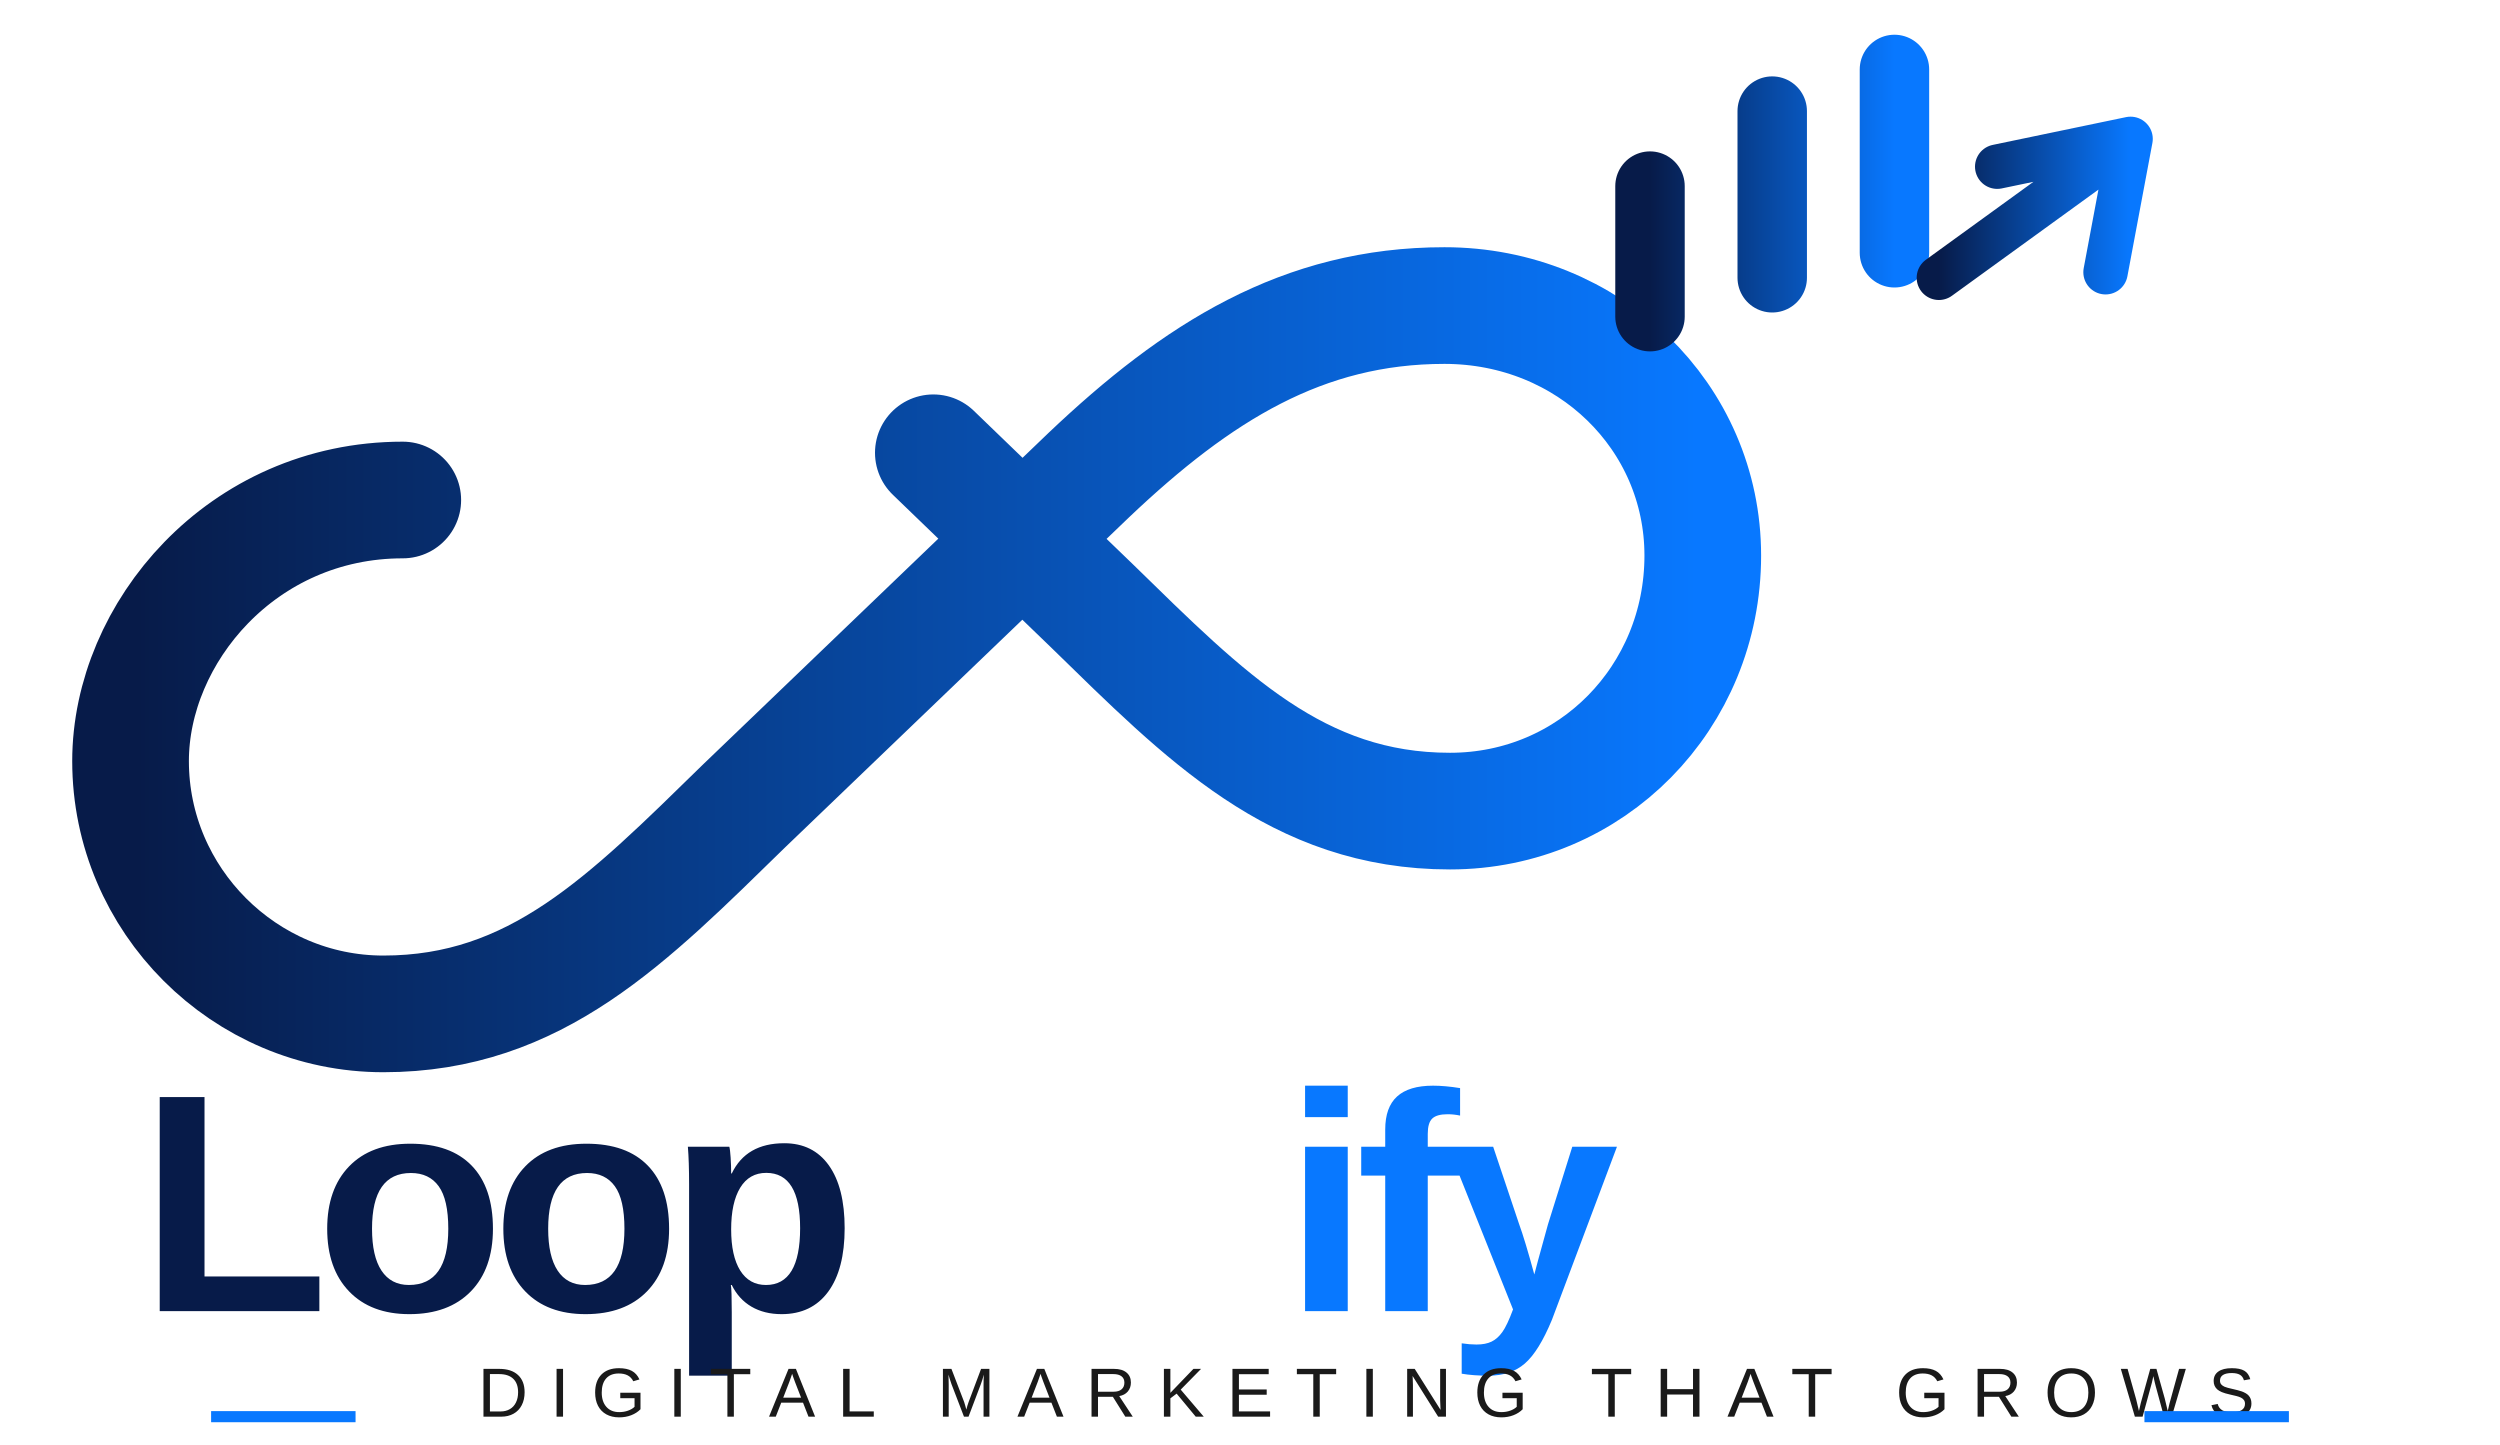
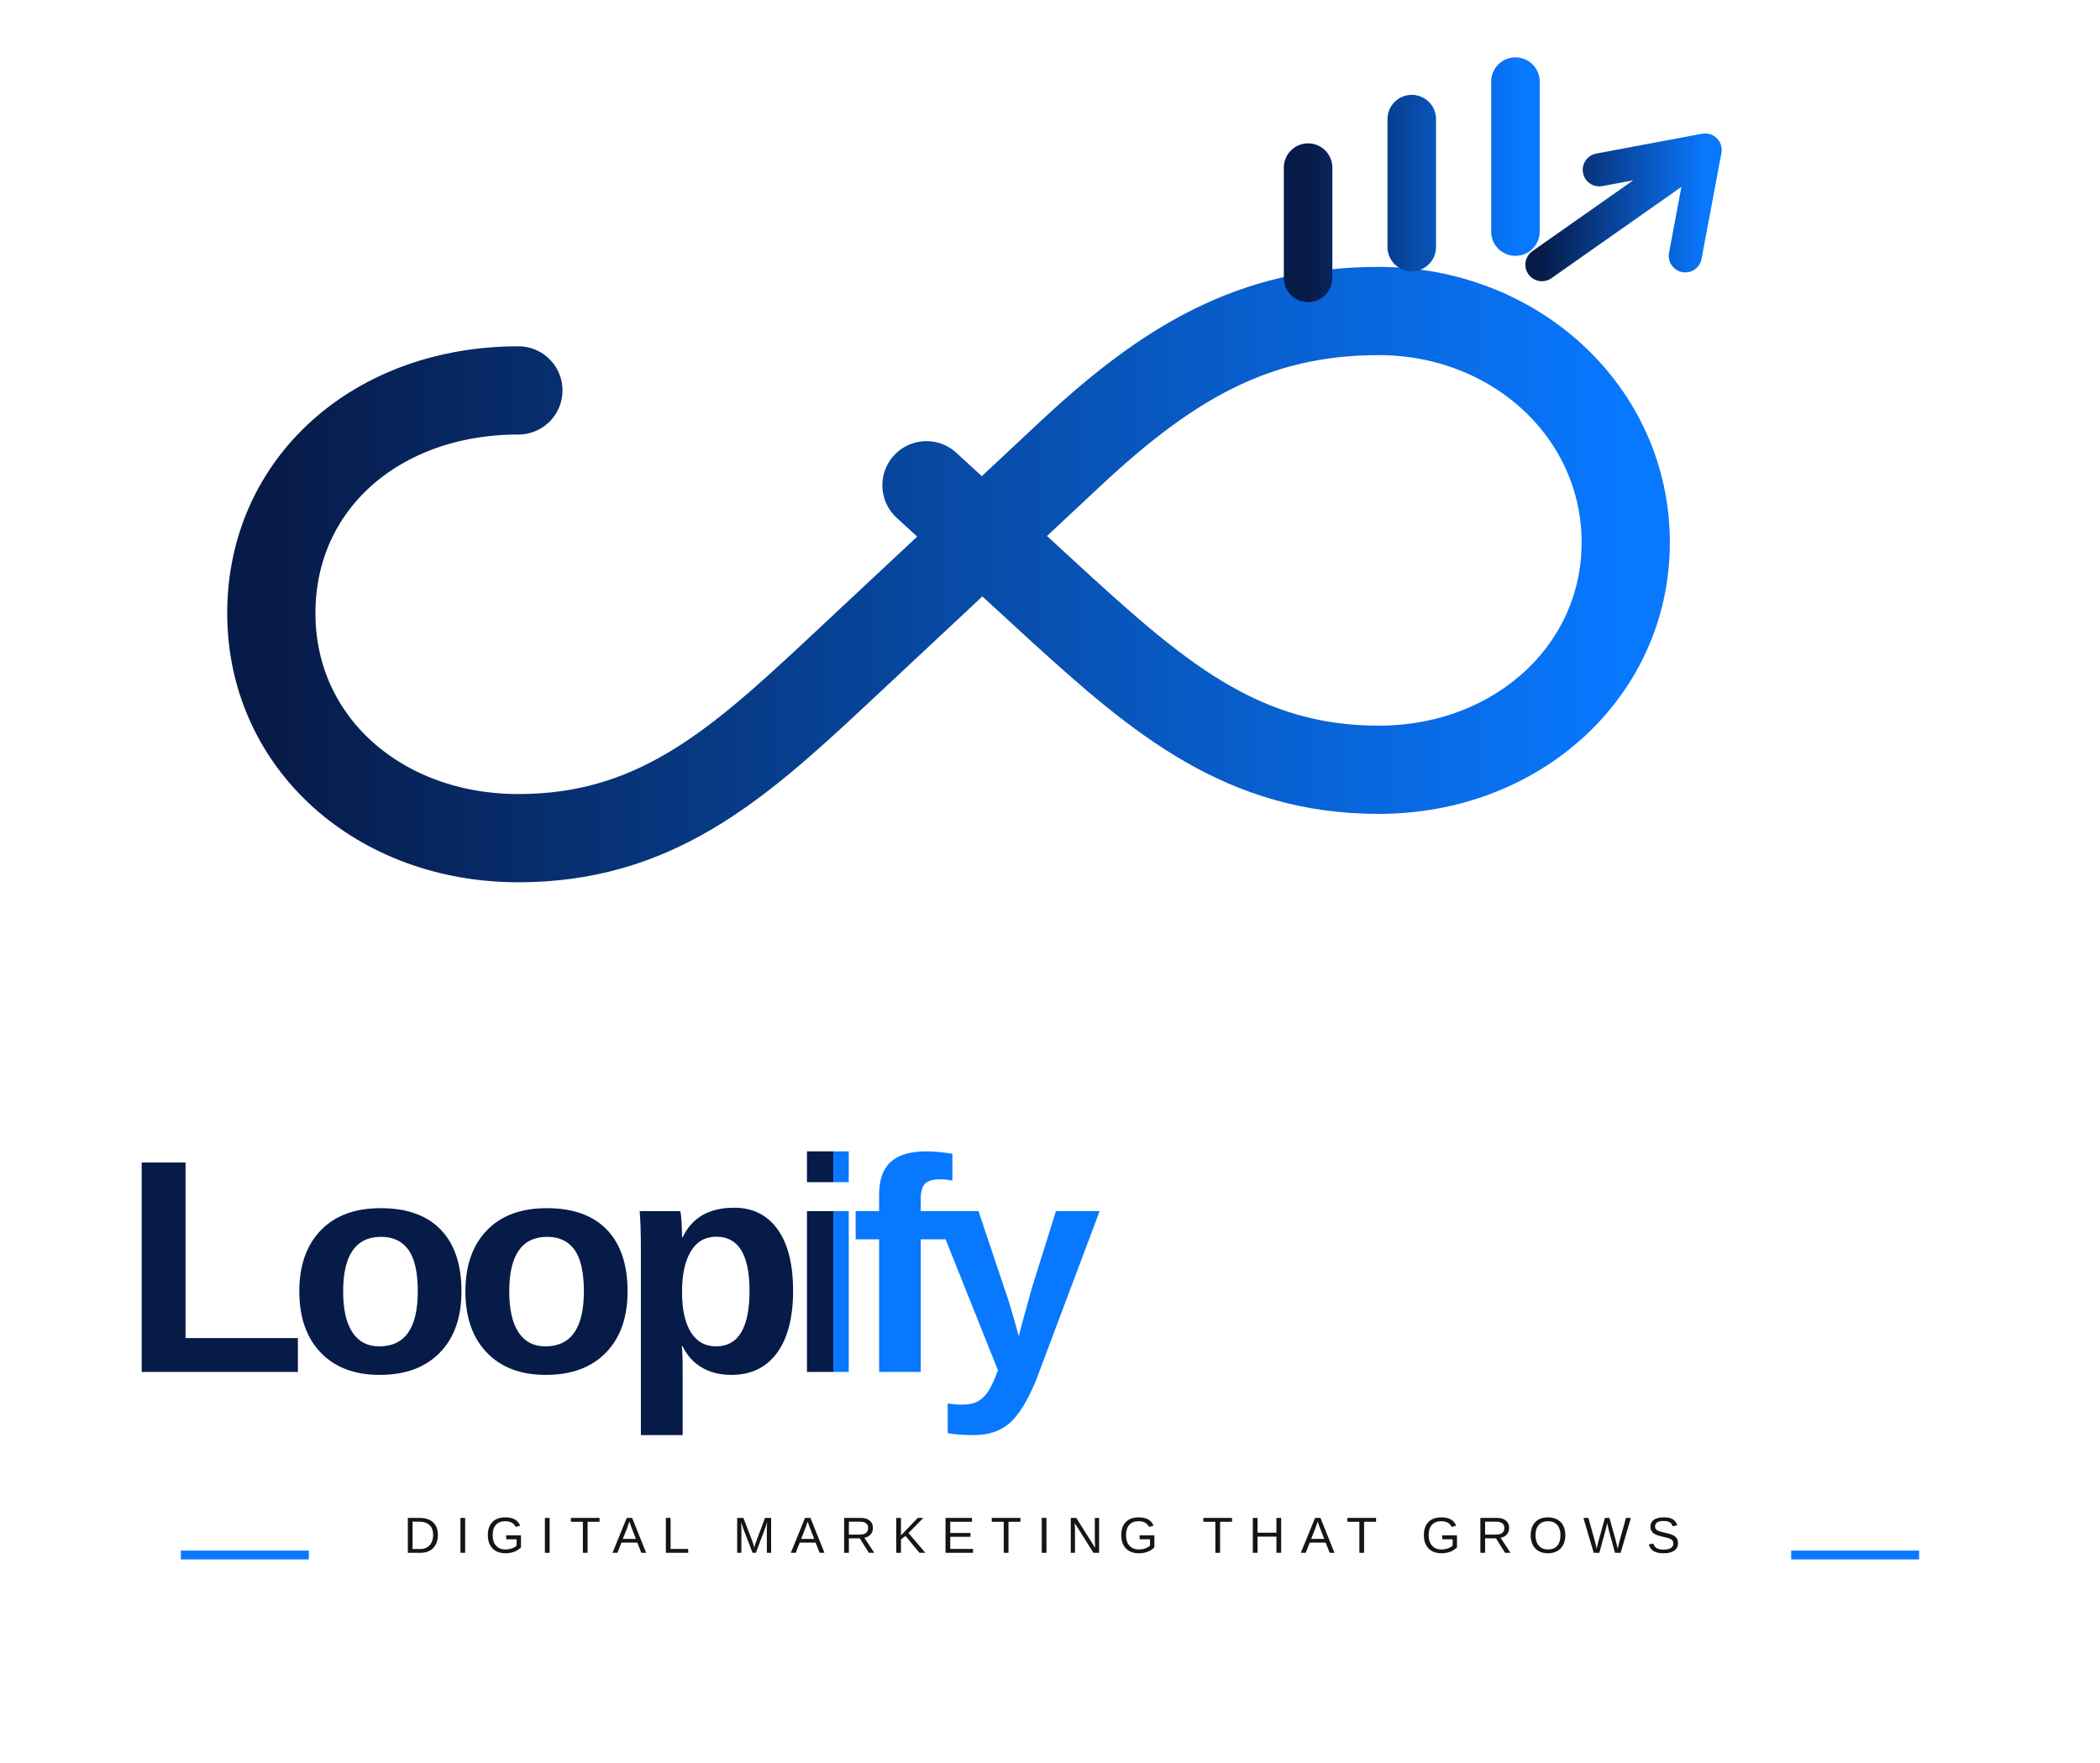
- <svg xmlns="http://www.w3.org/2000/svg" viewBox="0 0 900 520" role="img" aria-labelledby="title desc">
+ <svg xmlns="http://www.w3.org/2000/svg" viewBox="0 0 952 799" role="img" aria-labelledby="title desc">
  <defs>
-     <linearGradient id="g" x1="0" y1="0" x2="1" y2="0">
+     <linearGradient id="blue" x1="0" y1="0" x2="1" y2="0">
      <stop offset="0" stop-color="#071b49" />
      <stop offset="1" stop-color="#0878ff" />
    </linearGradient>
+     <linearGradient id="word" x1="0" y1="0" x2="1" y2="0">
+       <stop offset="0" stop-color="#071b49" />
+       <stop offset=".72" stop-color="#071b49" />
+       <stop offset=".72" stop-color="#0878ff" />
+       <stop offset="1" stop-color="#0878ff" />
+     </linearGradient>
  </defs>
-   <g fill="none" stroke="url(#g)" stroke-linecap="round" stroke-linejoin="round">
-     <path d="M145 180c-58 0-98 48-98 94 0 50 41 91 91 91 55 0 88-34 130-75l124-119c39-37 77-61 128-61 52 0 93 40 93 90 0 51-40 92-91 92-55 0-88-34-129-74l-57-55" stroke-width="42" />
-     <path d="M211 188V52" stroke-width="44" />
-     <path d="M594 114V67M638 100V40M682 91V25" stroke-width="25" />
-     <path d="M698 100l69-50M767 50l-9 48M767 50l-48 10" stroke-width="16" />
+   <g fill="none" stroke="url(#blue)" stroke-linecap="round" stroke-linejoin="round">
+     <path stroke-width="40" d="M235 176V55" />
+     <path stroke-width="40" d="M235 177c-64 0-112 42-112 101 0 59 49 102 112 102 61 0 98-32 143-74l108-101c43-40 82-64 139-64 62 0 112 46 112 105 0 58-49 103-112 103-61 0-99-32-144-73l-61-56" />
+     <path stroke-width="22" d="M593 126V76M640 112V54M687 105V37" />
+     <path stroke-width="15" d="M699 120l74-52M773 68l-9 48M773 68l-48 9" />
  </g>
-   <g font-family="Arial,Helvetica,sans-serif" font-weight="700">
-     <text x="50" y="472" font-size="112" letter-spacing="-5" fill="#071b49">Loop</text>
-     <text x="462" y="472" font-size="112" letter-spacing="-5" fill="#0878ff">ify</text>
+   <text x="55" y="622" font-family="Arial,Helvetica,sans-serif" font-size="138" font-weight="700" letter-spacing="-9" fill="url(#word)">Loopify</text>
+   <g fill="#151515" font-family="Arial,Helvetica,sans-serif" font-size="23" letter-spacing="7">
+     <text x="183" y="704">DIGITAL MARKETING THAT GROWS</text>
  </g>
-   <g fill="#1a1a1a" font-family="Arial,Helvetica,sans-serif" font-size="25" letter-spacing="8">
-     <text x="172" y="510">DIGITAL MARKETING THAT GROWS</text>
-   </g>
-   <path d="M76 510h52M772 510h52" stroke="#0878ff" stroke-width="4" />
+   <path d="M82 705h58M812 705h58" stroke="#0878ff" stroke-width="4" />
</svg>
